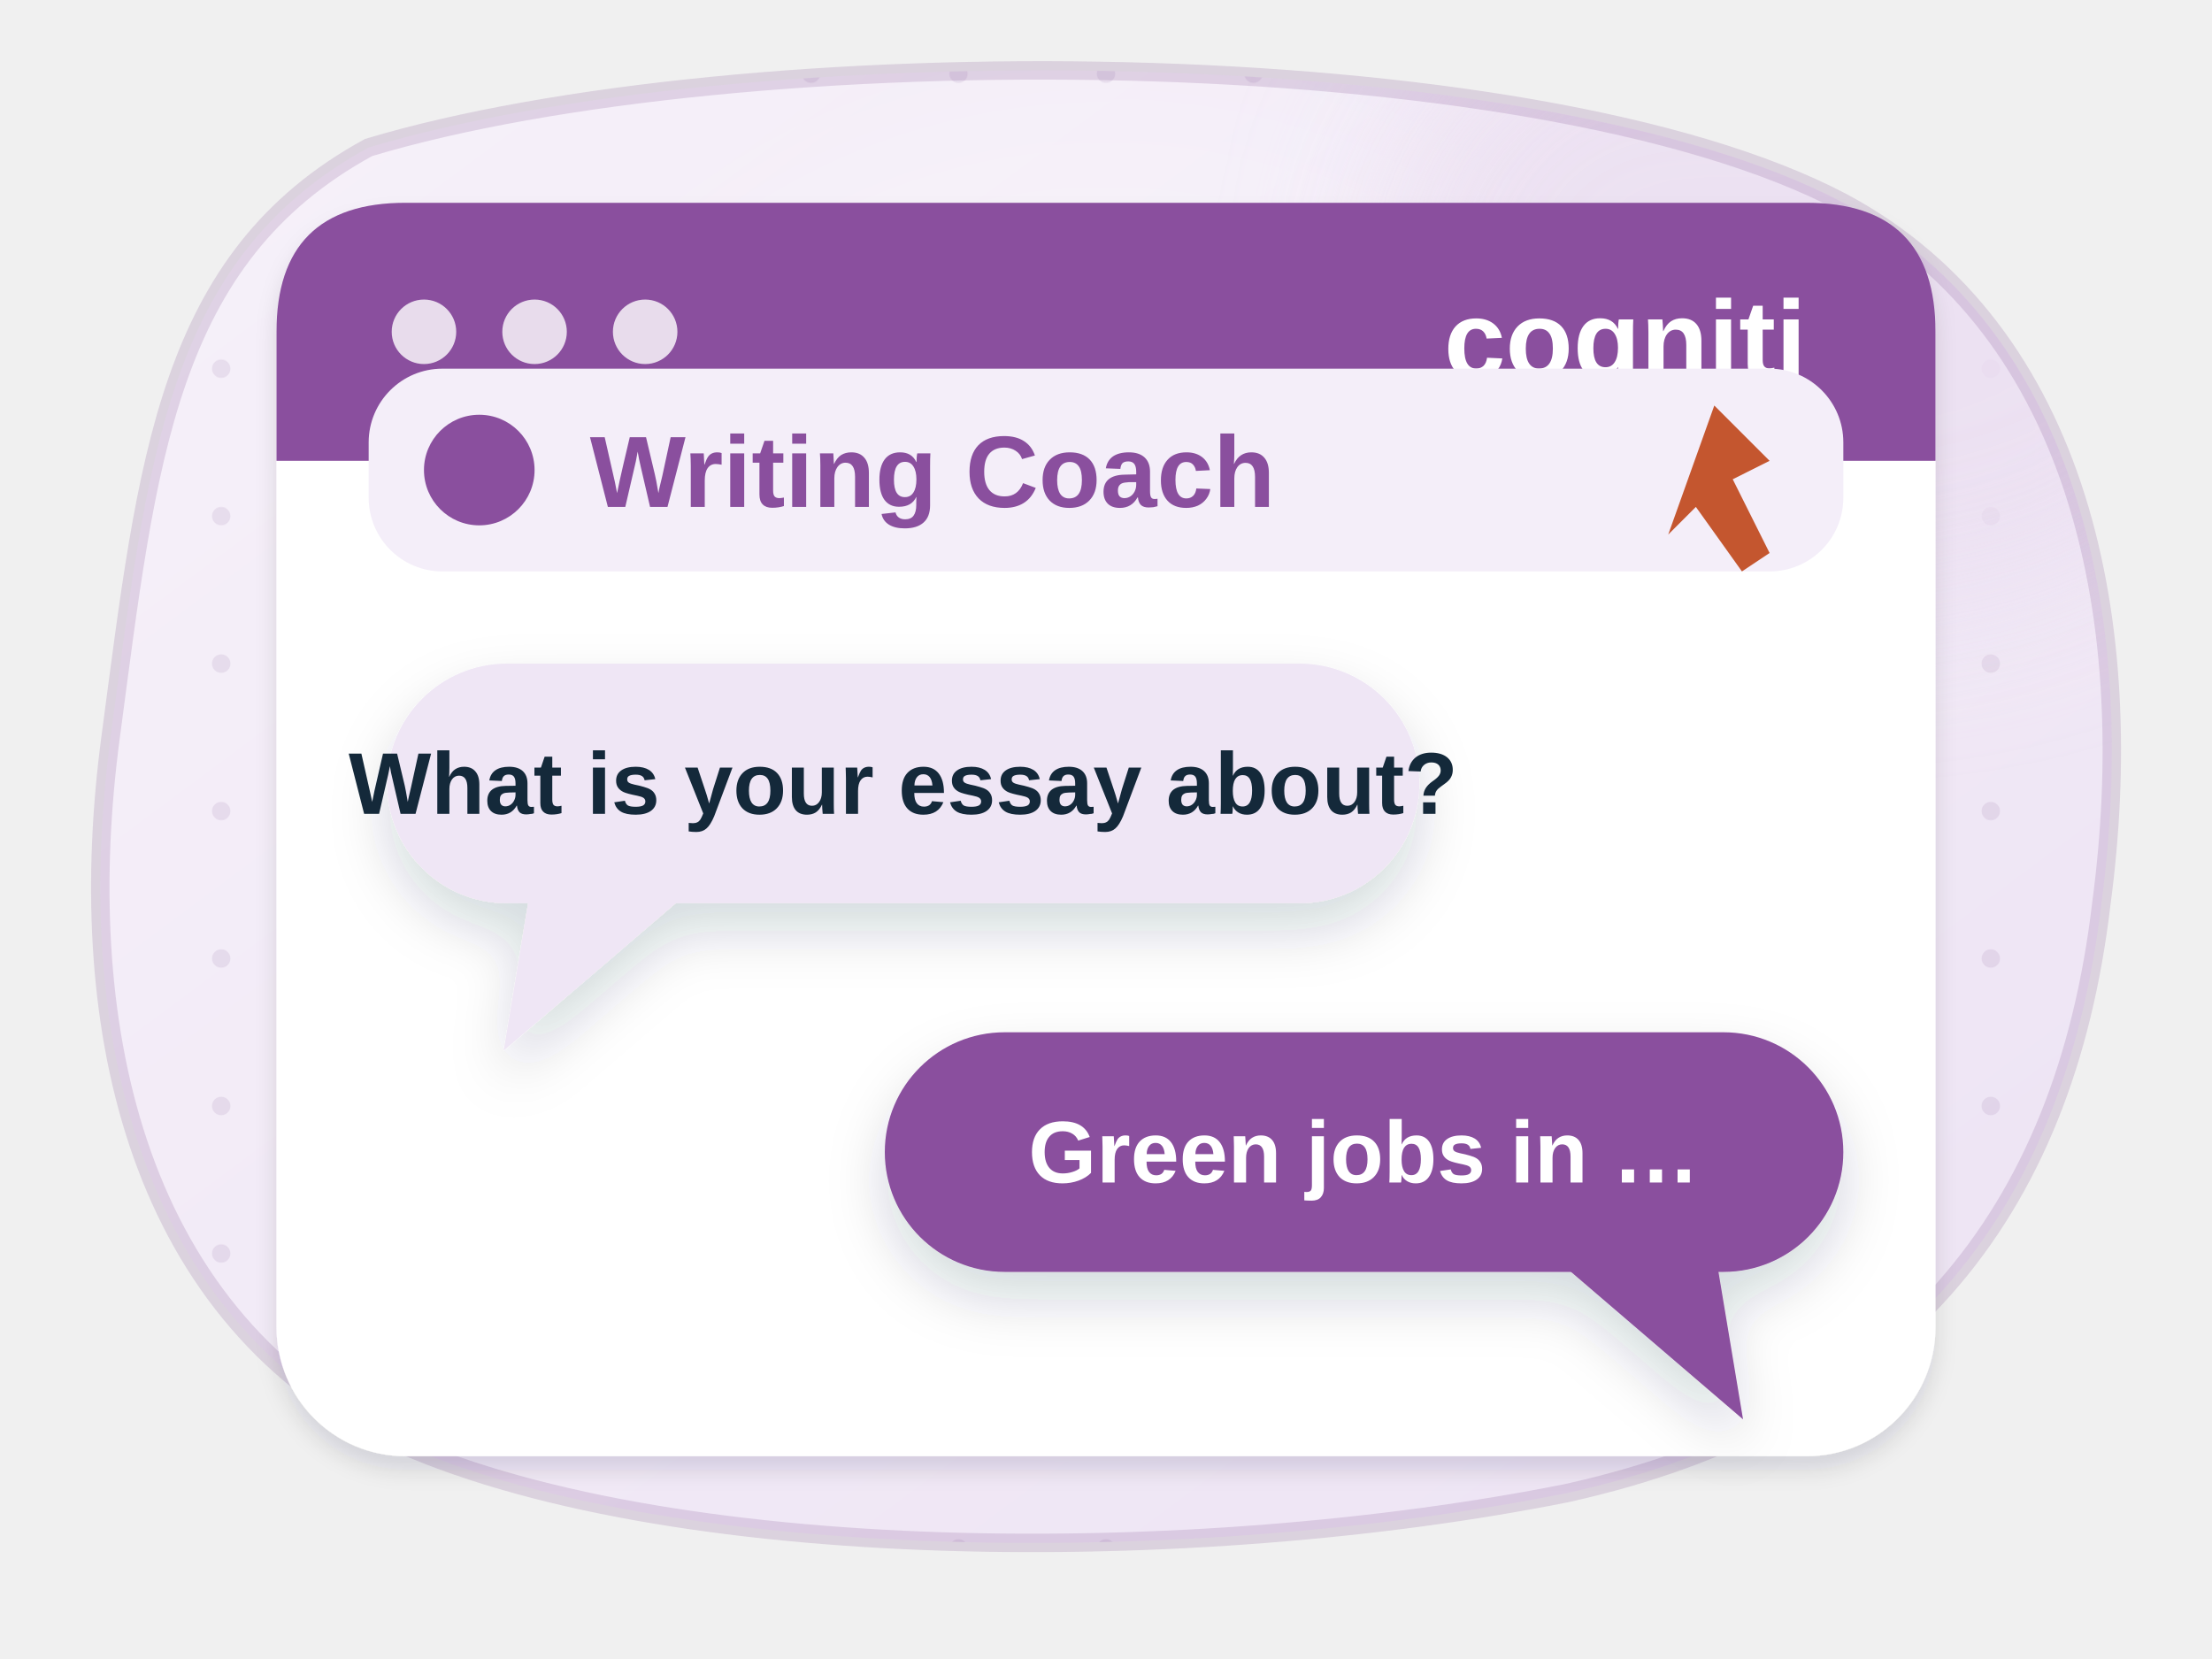
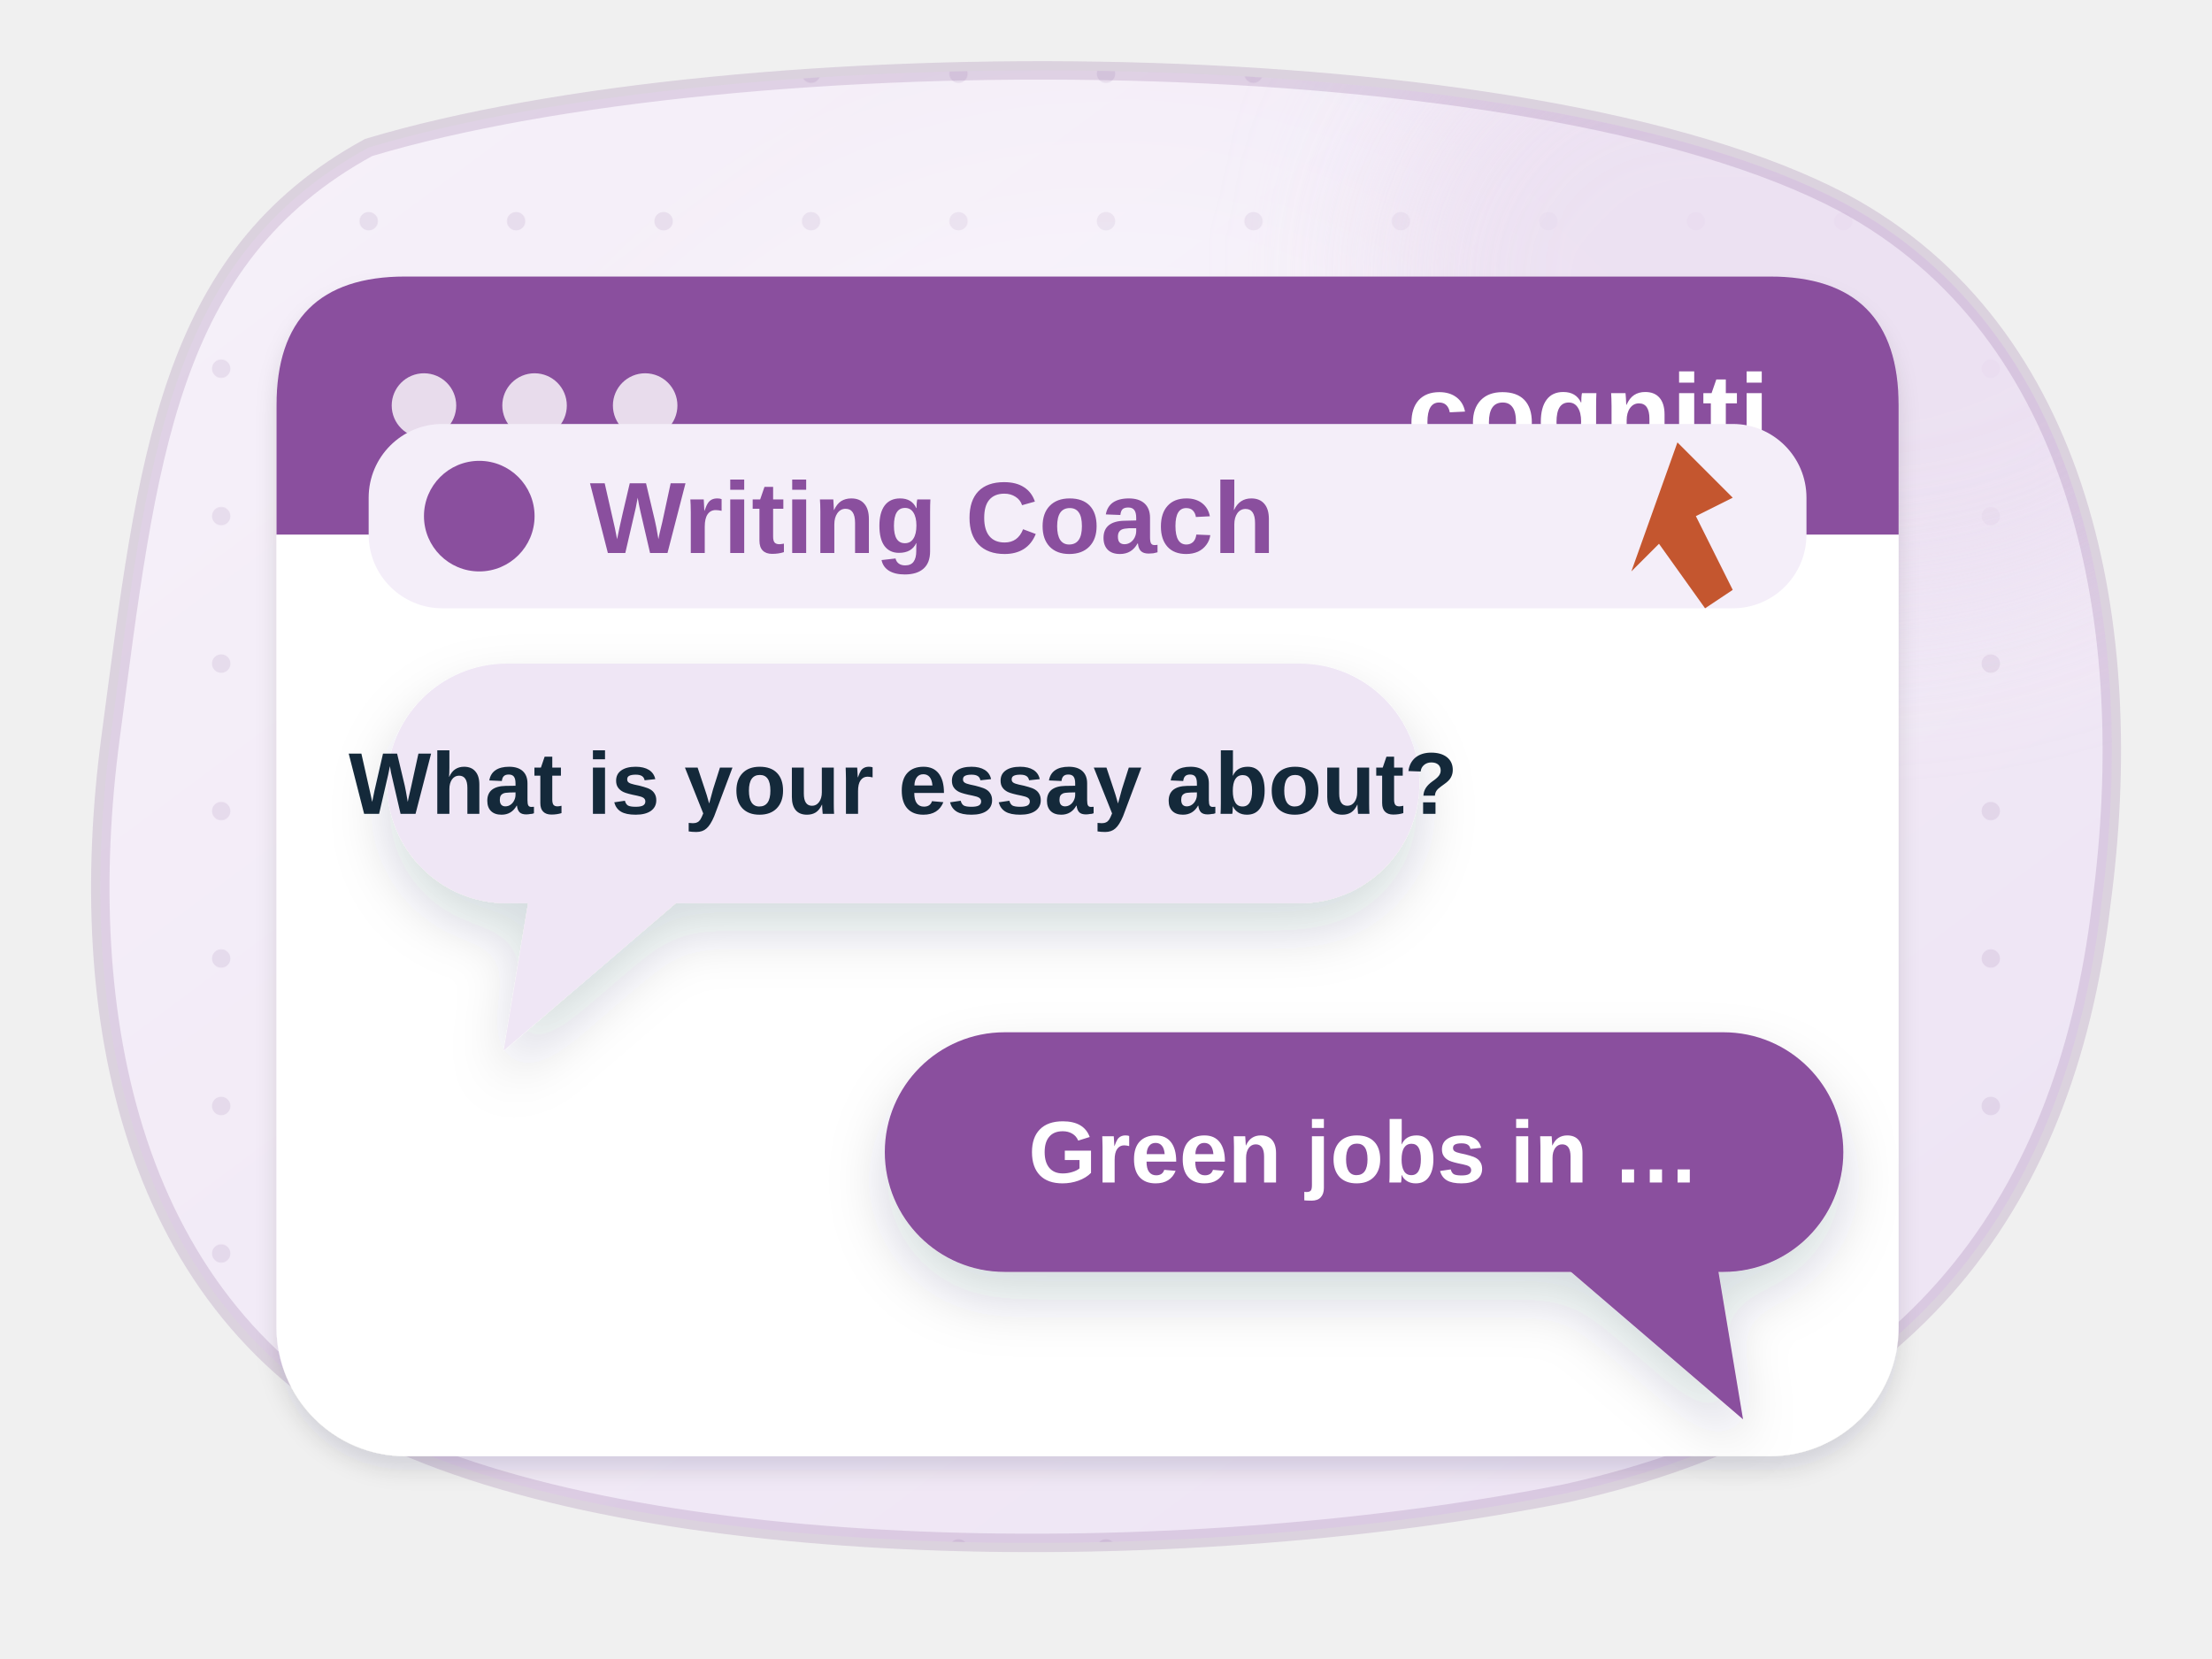
<svg xmlns="http://www.w3.org/2000/svg" viewBox="0 0 240 180" fill="none" role="img" aria-label="The Cogniti chat window with a pinned Writing Coach agent asking a student a question">
  <style>
.w3d3h5-fl{animation:w3d3h5-fl 6s ease-in-out infinite}.w3d3h5-f2{animation:w3d3h5-fl 7s ease-in-out -2.5s infinite}.w3d3h5-f3{animation:w3d3h5-fl 5.5s ease-in-out -4s infinite}
.w3d3h5-tw{animation:w3d3h5-tw 3.2s ease-in-out infinite;transform-box:fill-box;transform-origin:center}.w3d3h5-t2{animation-delay:-1.1s}.w3d3h5-t3{animation-delay:-2.2s}
.w3d3h5-bl{animation:w3d3h5-bl 4.8s infinite;transform-box:fill-box;transform-origin:center}.w3d3h5-b2{animation-delay:-1.7s}.w3d3h5-b3{animation-delay:-3.1s}
.w3d3h5-pu{animation:w3d3h5-pu 3.2s ease-in-out infinite;transform-box:fill-box;transform-origin:center}.w3d3h5-p2{animation-delay:-1.6s}
.w3d3h5-dr{stroke-dasharray:6 8;animation:w3d3h5-dr 1.8s linear infinite}
.w3d3h5-sp{animation:w3d3h5-sp 24s linear infinite;transform-box:fill-box;transform-origin:center}
.w3d3h5-ca{animation:w3d3h5-ca 1.1s steps(1) infinite}
.w3d3h5-sw{animation:w3d3h5-sw 3.4s ease-in-out infinite;transform-box:fill-box;transform-origin:50% 100%}
.w3d3h5-wv{animation:w3d3h5-wv 2.6s ease-out infinite;transform-box:fill-box;transform-origin:left center;opacity:0}.w3d3h5-w2{animation-delay:.85s}.w3d3h5-w3{animation-delay:1.7s}
.w3d3h5-rv{animation:w3d3h5-rv 5s ease-in-out infinite}
.w3d3h5-gl{animation:w3d3h5-gl 5s ease-in-out infinite}
@keyframes w3d3h5-fl{0%,100%{transform:translateY(0)}50%{transform:translateY(-5px)}}
@keyframes w3d3h5-tw{0%,100%{opacity:.35;transform:scale(.65)}50%{opacity:1;transform:scale(1.05)}}
@keyframes w3d3h5-bl{0%,93%,100%{transform:scaleY(1)}96%{transform:scaleY(.1)}}
@keyframes w3d3h5-pu{0%,100%{transform:scale(1)}20%{transform:scale(1.08)}40%{transform:scale(1)}}
@keyframes w3d3h5-dr{to{stroke-dashoffset:-28}}
@keyframes w3d3h5-sp{to{transform:rotate(360deg)}}
@keyframes w3d3h5-ca{0%,100%{opacity:1}50%{opacity:0}}
@keyframes w3d3h5-sw{0%,100%{transform:rotate(-3deg)}50%{transform:rotate(3deg)}}
@keyframes w3d3h5-wv{0%{opacity:0;transform:translateX(-4px) scale(.7)}30%{opacity:.9}100%{opacity:0;transform:translateX(8px) scale(1.2)}}
@keyframes w3d3h5-rv{0%,15%{opacity:0;transform:translateY(6px)}30%,85%{opacity:1;transform:translateY(0)}100%{opacity:0}}
@keyframes w3d3h5-gl{0%,100%{opacity:.55}50%{opacity:1}}

@media (prefers-reduced-motion: reduce){*{animation:none!important}.w3d3h5-wv{opacity:.8}.w3d3h5-rv{opacity:1}}
</style>
  <defs>
    <linearGradient id="w3d3h5-bg" x1="0" y1="0" x2="1" y2="1">
      <stop offset="0" stop-color="#f7f2fa" />
      <stop offset="1" stop-color="#ece2f3" />
    </linearGradient>
    <pattern id="w3d3h5-dots" width="16" height="16" patternUnits="userSpaceOnUse">
      <circle cx="8" cy="8" r="1" fill="#7a4a8c" fill-opacity=".11" />
    </pattern>
    <radialGradient id="w3d3h5-glow" cx=".5" cy=".5" r=".5">
      <stop offset="0" stop-color="#fff" stop-opacity=".9" />
      <stop offset="1" stop-color="#fff" stop-opacity="0" />
    </radialGradient>
    <linearGradient id="w3d3h5-gls" x1="0" y1="0" x2="0" y2="1">
      <stop offset="0" stop-color="#fff" stop-opacity=".5" />
      <stop offset="1" stop-color="#fff" stop-opacity="0" />
    </linearGradient>
    <linearGradient id="w3d3h5-main" x1="0" y1="0" x2="0" y2="1">
      <stop offset="0" stop-color="#7a4a8c" />
      <stop offset="1" stop-color="#5c3569" />
    </linearGradient>
    <linearGradient id="w3d3h5-pap" x1="0" y1="0" x2="0" y2="1">
      <stop offset="0" stop-color="#ffffff" />
      <stop offset="1" stop-color="#f7f4ee" />
    </linearGradient>
    <linearGradient id="w3d3h5-scr" x1="0" y1="0" x2="1" y2="1">
      <stop offset="0" stop-color="#22384d" />
      <stop offset="1" stop-color="#14293a" />
    </linearGradient>
    <linearGradient id="w3d3h5-gold" x1="0" y1="0" x2="0" y2="1">
      <stop offset="0" stop-color="#ffd76a" />
      <stop offset="1" stop-color="#e0a526" />
    </linearGradient>
    <filter id="w3d3h5-sh" x="-25%" y="-25%" width="150%" height="165%">
      <feDropShadow dx="0" dy="8" stdDeviation="9" flood-color="#14293a" flood-opacity=".13" />
      <feDropShadow dx="0" dy="1.5" stdDeviation="1.2" flood-color="#14293a" flood-opacity=".12" />
    </filter>
    <filter id="w3d3h5-sm" x="-40%" y="-40%" width="180%" height="190%">
      <feDropShadow dx="0" dy="3" stdDeviation="3" flood-color="#14293a" flood-opacity=".17" />
    </filter>
    <filter id="w3d3h5-blur" x="-50%" y="-50%" width="200%" height="200%">
      <feGaussianBlur stdDeviation="8" />
    </filter>
    <clipPath id="w3d3h5-clip">
      <path d="M40 16C80 4 166 4 200 22c26 14 32 46 28 76-4 34-22 56-58 64-40 8-98 8-128-6C14 142 8 110 12 80 16 50 18 28 40 16z" />
    </clipPath>
  </defs>
  <g clip-path="url(#w3d3h5-clip)">
    <rect width="240" height="180" fill="url(#w3d3h5-bg)" />
    <rect width="240" height="180" fill="url(#w3d3h5-dots)" />
    <circle cx="120" cy="82" r="78" fill="url(#w3d3h5-glow)" />
    <ellipse cx="200" cy="30" rx="50" ry="36" fill="#ebdff1" opacity=".8" filter="url(#w3d3h5-blur)" />
  </g>
  <path d="M40 16C80 4 166 4 200 22c26 14 32 46 28 76-4 34-22 56-58 64-40 8-98 8-128-6C14 142 8 110 12 80 16 50 18 28 40 16z" stroke="#7a4a8c" stroke-opacity=".18" stroke-width="2" />
  <g filter="url(#w3d3h5-sh)">
-     <rect x="30" y="22" width="180" height="136" rx="14" fill="#fff" />
-     <path d="M30 36q0-14 14-14h152q14 0 14 14v14h-180z" fill="#8a4f9e" />
+     <rect x="30" y="30" width="176" height="128" rx="14" fill="#fff" />
+     <path d="M30 44q0-14 14-14h148q14 0 14 14v14h-176z" fill="#8a4f9e" />
  </g>
-   <circle cx="46" cy="36" r="3.5" fill="#fff" opacity=".8" />
-   <circle cx="58" cy="36" r="3.5" fill="#fff" opacity=".8" />
-   <circle cx="70" cy="36" r="3.5" fill="#fff" opacity=".8" />
-   <text x="196" y="41" font-family="Manrope, Arial, sans-serif" font-size="12" font-weight="800" fill="#fff" text-anchor="end">cogniti</text>
-   <rect x="40" y="40" width="160" height="22" rx="8" fill="#f4eef9" />
-   <text x="64" y="55" font-family="Manrope, Arial, sans-serif" font-size="11" font-weight="800" fill="#8a4f9e" text-anchor="start">Writing Coach</text>
+   <circle cx="46" cy="44" r="3.5" fill="#fff" opacity=".8" />
+   <circle cx="58" cy="44" r="3.5" fill="#fff" opacity=".8" />
+   <circle cx="70" cy="44" r="3.5" fill="#fff" opacity=".8" />
+   <text x="192" y="49" font-family="Manrope, Arial, sans-serif" font-size="12" font-weight="800" fill="#fff" text-anchor="end">cogniti</text>
+   <rect x="40" y="46" width="156" height="20" rx="8" fill="#f4eef9" />
+   <text x="64" y="60" font-family="Manrope, Arial, sans-serif" font-size="11" font-weight="800" fill="#8a4f9e" text-anchor="start">Writing Coach</text>
  <g class="w3d3h5-pu">
-     <path d="M186 44l6 6-4 2 4 8-3 2-5-7-3 3z" fill="#c4562f" />
+     <path d="M182 48l6 6-4 2 4 8-3 2-5-7-3 3z" fill="#c4562f" />
  </g>
-   <circle cx="52" cy="51" r="6" fill="#8a4f9e" />
+   <circle cx="52" cy="56" r="6" fill="#8a4f9e" />
  <g class="w3d3h5-fl">
    <g filter="url(#w3d3h5-sm)">
      <rect x="42" y="72" width="112" height="26" rx="13" fill="#efe6f5" stroke="none" stroke-width="0" />
      <path d="M57.64 96L54.64 114L75.64 96Z" fill="#efe6f5" stroke="none" stroke-width="0" stroke-linejoin="round" />
    </g>
    <text x="98" y="88.3" font-family="Manrope, Arial, sans-serif" font-size="9.5" font-weight="700" fill="#14293a" text-anchor="middle">What is your essay about?</text>
  </g>
  <g class="w3d3h5-f2">
    <g filter="url(#w3d3h5-sm)">
      <rect x="96" y="112" width="104" height="26" rx="13" fill="#8a4f9e" stroke="none" stroke-width="0" />
      <path d="M168.12 136L189.12 154L186.12 136Z" fill="#8a4f9e" stroke="none" stroke-width="0" stroke-linejoin="round" />
    </g>
    <text x="148" y="128.3" font-family="Manrope, Arial, sans-serif" font-size="9.5" font-weight="700" fill="#fff" text-anchor="middle">Green jobs in …</text>
  </g>
</svg>
